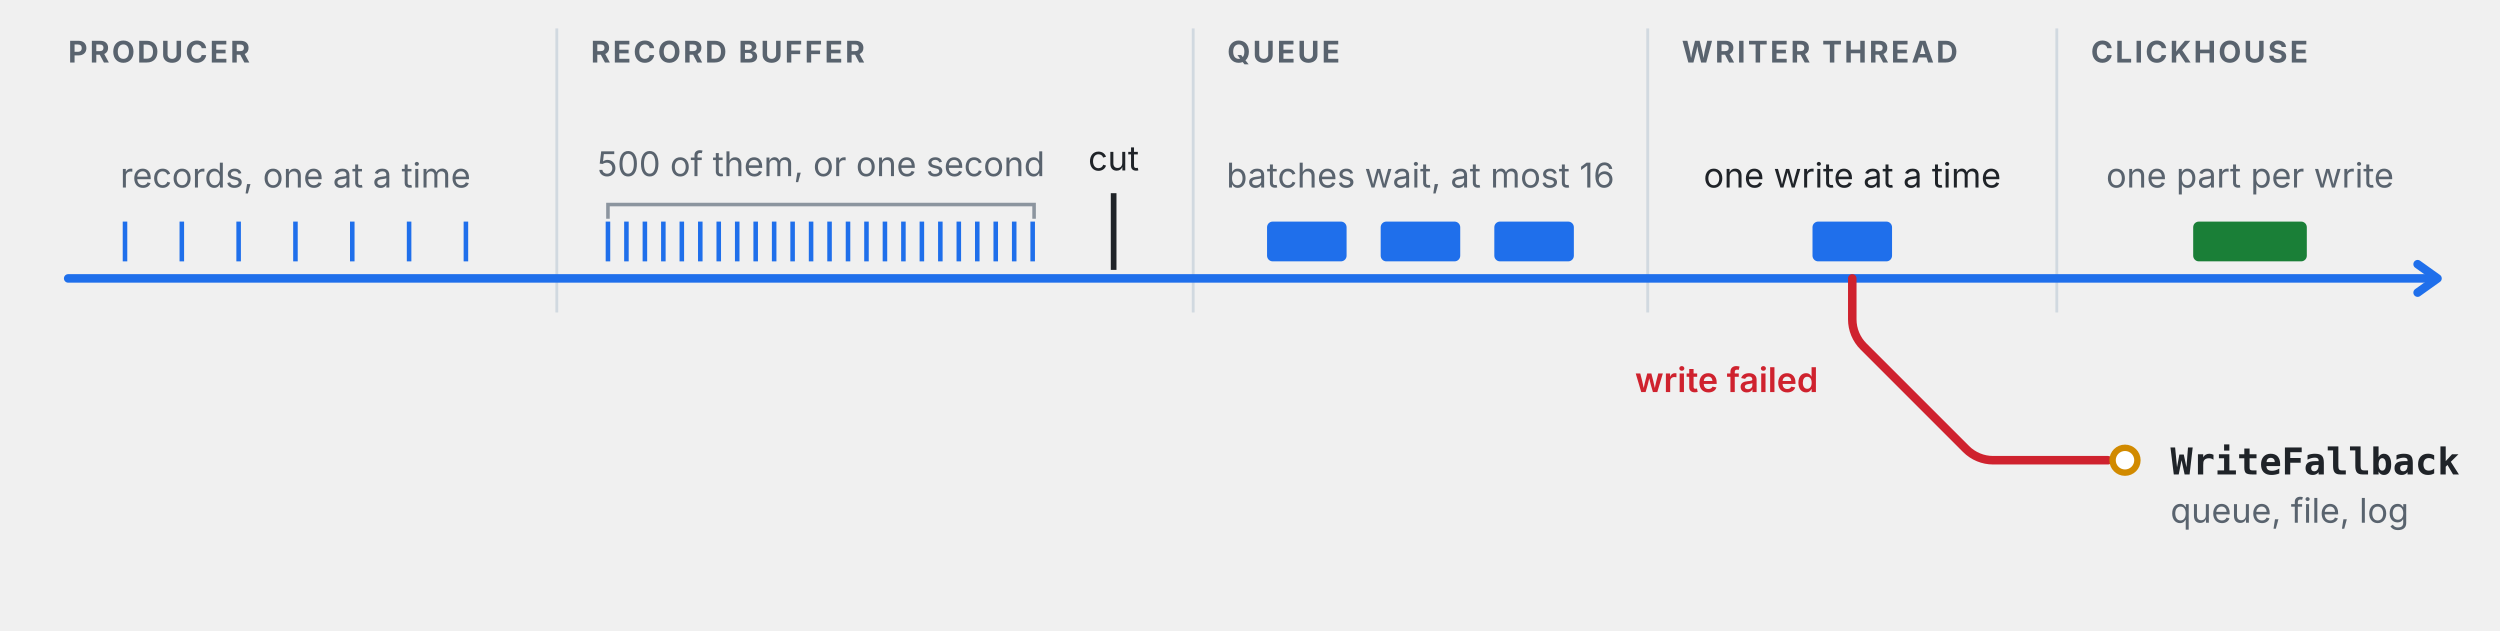
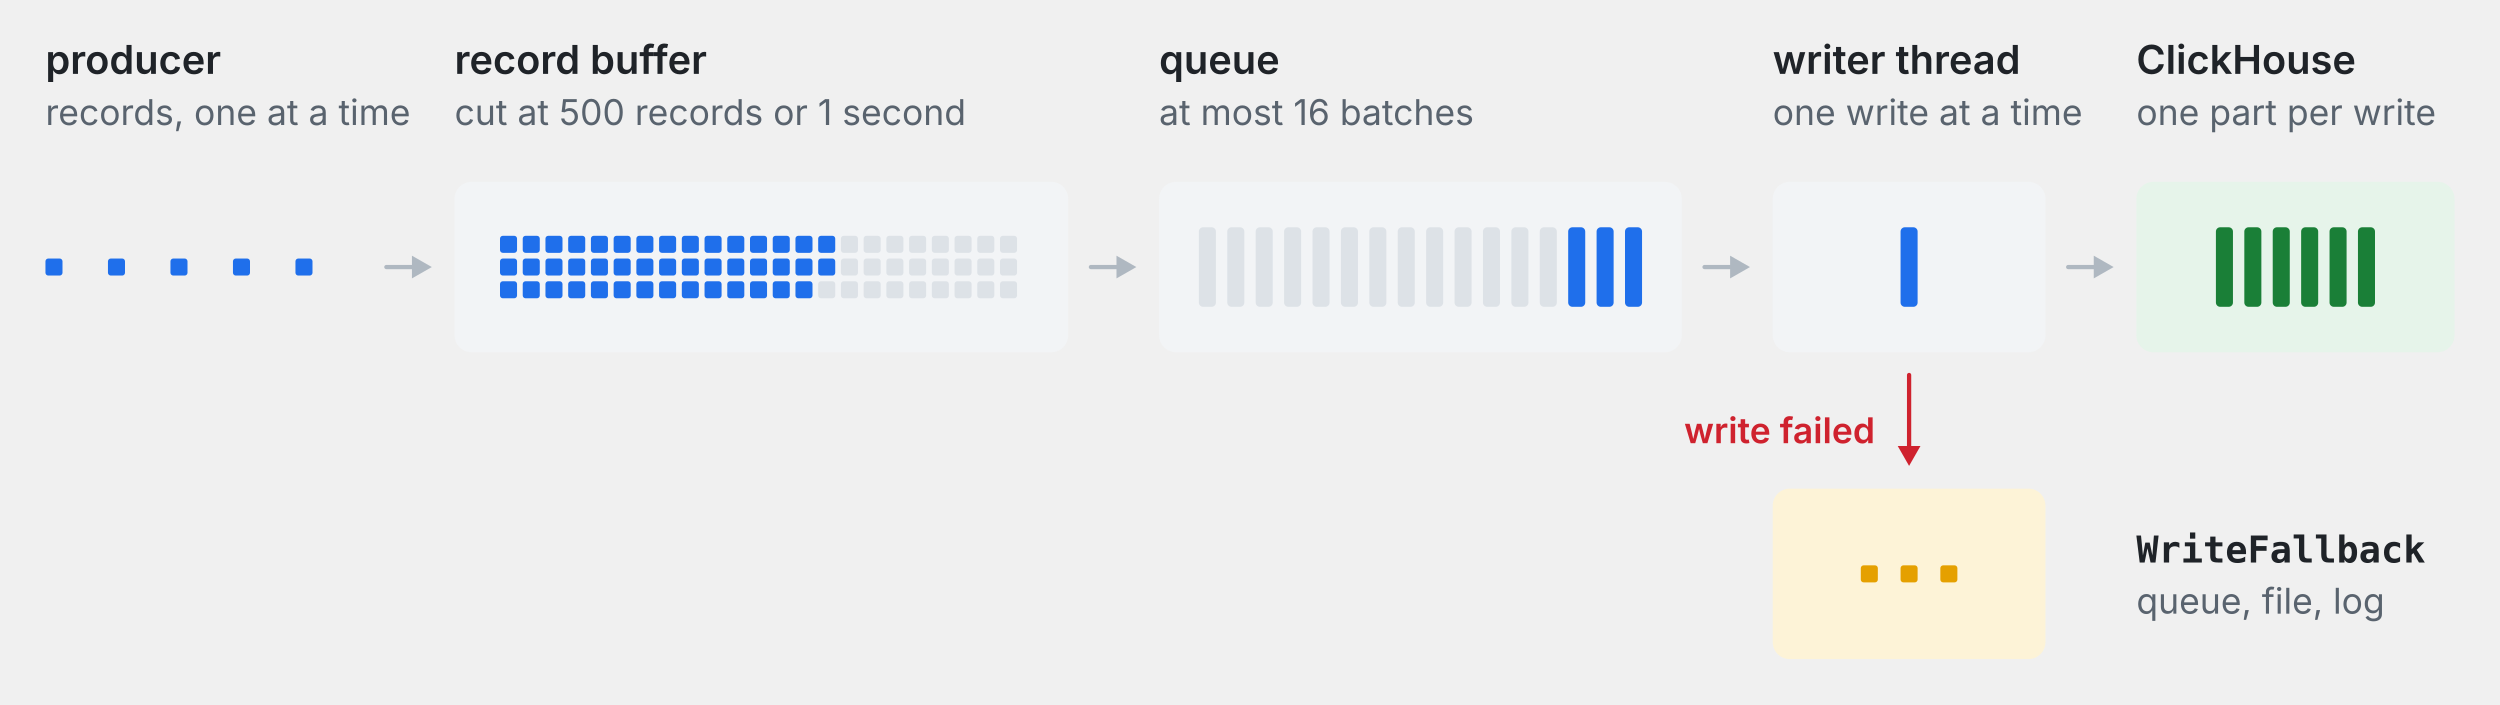
- <svg xmlns="http://www.w3.org/2000/svg" viewBox="0 22 880 222" width="880" height="222" role="img">
-   <text x="24.0" y="44.0" font-family="-apple-system, BlinkMacSystemFont, 'Segoe UI', Inter, Helvetica, Arial, sans-serif" font-size="10.5" font-weight="700" fill="#59636E" text-anchor="start" letter-spacing="0.08em">PRODUCER</text>
-   <text x="208.0" y="44.0" font-family="-apple-system, BlinkMacSystemFont, 'Segoe UI', Inter, Helvetica, Arial, sans-serif" font-size="10.5" font-weight="700" fill="#59636E" text-anchor="start" letter-spacing="0.08em">RECORD BUFFER</text>
-   <path d="M196,32 L196,132" stroke="#D1D9E0" stroke-width="1" />
-   <text x="432.0" y="44.0" font-family="-apple-system, BlinkMacSystemFont, 'Segoe UI', Inter, Helvetica, Arial, sans-serif" font-size="10.5" font-weight="700" fill="#59636E" text-anchor="start" letter-spacing="0.08em">QUEUE</text>
-   <path d="M420,32 L420,132" stroke="#D1D9E0" stroke-width="1" />
-   <text x="592.0" y="44.0" font-family="-apple-system, BlinkMacSystemFont, 'Segoe UI', Inter, Helvetica, Arial, sans-serif" font-size="10.5" font-weight="700" fill="#59636E" text-anchor="start" letter-spacing="0.08em">WRITER THREAD</text>
-   <path d="M580,32 L580,132" stroke="#D1D9E0" stroke-width="1" />
-   <text x="736.0" y="44.0" font-family="-apple-system, BlinkMacSystemFont, 'Segoe UI', Inter, Helvetica, Arial, sans-serif" font-size="10.5" font-weight="700" fill="#59636E" text-anchor="start" letter-spacing="0.08em">CLICKHOUSE</text>
-   <path d="M724,32 L724,132" stroke="#D1D9E0" stroke-width="1" />
-   <path d="M24.00,120.00 L856.00,120.00" stroke="#1F6FEB" stroke-width="3" fill="none" stroke-linecap="round" stroke-linejoin="round" />
-   <path d="M851,115 L858,120 L851,125" stroke="#1F6FEB" stroke-width="3" fill="none" stroke-linecap="round" stroke-linejoin="round" />
-   <path d="M44,114 L44,100" stroke="#1F6FEB" stroke-width="1.6" />
-   <path d="M64,114 L64,100" stroke="#1F6FEB" stroke-width="1.6" />
-   <path d="M84,114 L84,100" stroke="#1F6FEB" stroke-width="1.6" />
-   <path d="M104,114 L104,100" stroke="#1F6FEB" stroke-width="1.6" />
-   <path d="M124,114 L124,100" stroke="#1F6FEB" stroke-width="1.6" />
-   <path d="M144,114 L144,100" stroke="#1F6FEB" stroke-width="1.6" />
-   <path d="M164,114 L164,100" stroke="#1F6FEB" stroke-width="1.6" />
-   <text x="104.0" y="88.0" font-family="-apple-system, BlinkMacSystemFont, 'Segoe UI', Inter, Helvetica, Arial, sans-serif" font-size="12" font-weight="400" fill="#59636E" text-anchor="middle">records, one at a time</text>
-   <path d="M214.0,114 L214.0,100" stroke="#1F6FEB" stroke-width="1.6" />
-   <path d="M220.5,114 L220.5,100" stroke="#1F6FEB" stroke-width="1.6" />
-   <path d="M227.0,114 L227.0,100" stroke="#1F6FEB" stroke-width="1.6" />
-   <path d="M233.5,114 L233.5,100" stroke="#1F6FEB" stroke-width="1.6" />
-   <path d="M240.0,114 L240.0,100" stroke="#1F6FEB" stroke-width="1.6" />
-   <path d="M246.5,114 L246.5,100" stroke="#1F6FEB" stroke-width="1.6" />
-   <path d="M253.0,114 L253.0,100" stroke="#1F6FEB" stroke-width="1.6" />
-   <path d="M259.5,114 L259.5,100" stroke="#1F6FEB" stroke-width="1.6" />
-   <path d="M266.0,114 L266.0,100" stroke="#1F6FEB" stroke-width="1.6" />
-   <path d="M272.5,114 L272.5,100" stroke="#1F6FEB" stroke-width="1.6" />
-   <path d="M279.0,114 L279.0,100" stroke="#1F6FEB" stroke-width="1.6" />
-   <path d="M285.5,114 L285.5,100" stroke="#1F6FEB" stroke-width="1.6" />
-   <path d="M292.0,114 L292.0,100" stroke="#1F6FEB" stroke-width="1.6" />
-   <path d="M298.5,114 L298.5,100" stroke="#1F6FEB" stroke-width="1.6" />
-   <path d="M305.0,114 L305.0,100" stroke="#1F6FEB" stroke-width="1.6" />
-   <path d="M311.5,114 L311.5,100" stroke="#1F6FEB" stroke-width="1.6" />
-   <path d="M318.0,114 L318.0,100" stroke="#1F6FEB" stroke-width="1.6" />
-   <path d="M324.5,114 L324.5,100" stroke="#1F6FEB" stroke-width="1.6" />
-   <path d="M331.0,114 L331.0,100" stroke="#1F6FEB" stroke-width="1.6" />
-   <path d="M337.5,114 L337.5,100" stroke="#1F6FEB" stroke-width="1.6" />
-   <path d="M344.0,114 L344.0,100" stroke="#1F6FEB" stroke-width="1.6" />
-   <path d="M350.5,114 L350.5,100" stroke="#1F6FEB" stroke-width="1.6" />
-   <path d="M357.0,114 L357.0,100" stroke="#1F6FEB" stroke-width="1.6" />
-   <path d="M363.5,114 L363.5,100" stroke="#1F6FEB" stroke-width="1.6" />
-   <path d="M214,99 L214,94 L364,94 L364,99" stroke="#8C959F" stroke-width="1.25" fill="none" />
-   <text x="289.0" y="84.0" font-family="-apple-system, BlinkMacSystemFont, 'Segoe UI', Inter, Helvetica, Arial, sans-serif" font-size="12" font-weight="400" fill="#59636E" text-anchor="middle">500 of them, or one second</text>
-   <path d="M392,117 L392,90" stroke="#1F2328" stroke-width="2" />
-   <text x="392.0" y="82.0" font-family="-apple-system, BlinkMacSystemFont, 'Segoe UI', Inter, Helvetica, Arial, sans-serif" font-size="12" font-weight="400" fill="#1F2328" text-anchor="middle">cut</text>
-   <rect x="446" y="100" width="28" height="14" rx="2" fill="#1F6FEB" />
-   <rect x="486" y="100" width="28" height="14" rx="2" fill="#1F6FEB" />
-   <rect x="526" y="100" width="28" height="14" rx="2" fill="#1F6FEB" />
-   <text x="500.0" y="88.0" font-family="-apple-system, BlinkMacSystemFont, 'Segoe UI', Inter, Helvetica, Arial, sans-serif" font-size="12" font-weight="400" fill="#59636E" text-anchor="middle">batches wait, at most 16</text>
-   <rect x="638" y="100" width="28" height="14" rx="2" fill="#1F6FEB" />
-   <text x="652.0" y="88.0" font-family="-apple-system, BlinkMacSystemFont, 'Segoe UI', Inter, Helvetica, Arial, sans-serif" font-size="12" font-weight="400" fill="#1F2328" text-anchor="middle">one write at a time</text>
-   <rect x="772" y="100" width="40" height="14" rx="2" fill="#1A7F37" />
-   <text x="792.0" y="88.0" font-family="-apple-system, BlinkMacSystemFont, 'Segoe UI', Inter, Helvetica, Arial, sans-serif" font-size="12" font-weight="400" fill="#59636E" text-anchor="middle">one part per write</text>
-   <path d="M652.00,120.00 L652.00,134.41 A13.5,13.5 0 0 0 655.95,143.95 L692.05,180.05 A13.5,13.5 0 0 0 701.59,184.00 L742.00,184.00" stroke="#CF222E" stroke-width="3" fill="none" stroke-linecap="round" stroke-linejoin="round" />
-   <circle cx="748" cy="184" r="4.375" fill="#FFFFFF" stroke="#D18A00" stroke-width="2.25" />
-   <text x="640.0" y="160.0" font-family="-apple-system, BlinkMacSystemFont, 'Segoe UI', Inter, Helvetica, Arial, sans-serif" font-size="12" font-weight="600" fill="#CF222E" text-anchor="end">write failed</text>
-   <text x="764.0" y="189.0" font-family="ui-monospace, SFMono-Regular, 'SF Mono', Menlo, Consolas, monospace" font-size="13" font-weight="650" fill="#1F2328" text-anchor="start">WriteFallback</text>
-   <text x="764.0" y="206.0" font-family="-apple-system, BlinkMacSystemFont, 'Segoe UI', Inter, Helvetica, Arial, sans-serif" font-size="12" font-weight="400" fill="#59636E" text-anchor="start">queue, file, log</text>
+ <svg xmlns="http://www.w3.org/2000/svg" viewBox="0 0 880 248" width="880" height="248" role="img">
+   <text x="16.0" y="26.0" font-family="-apple-system, BlinkMacSystemFont, 'Segoe UI', Inter, Helvetica, Arial, sans-serif" font-size="14" font-weight="600" fill="#1F2328" text-anchor="start">producer</text>
+   <text x="16.0" y="44.0" font-family="-apple-system, BlinkMacSystemFont, 'Segoe UI', Inter, Helvetica, Arial, sans-serif" font-size="12.5" font-weight="400" fill="#59636E" text-anchor="start">records, one at a time</text>
+   <text x="160.0" y="26.0" font-family="-apple-system, BlinkMacSystemFont, 'Segoe UI', Inter, Helvetica, Arial, sans-serif" font-size="14" font-weight="600" fill="#1F2328" text-anchor="start">record buffer</text>
+   <text x="160.0" y="44.0" font-family="-apple-system, BlinkMacSystemFont, 'Segoe UI', Inter, Helvetica, Arial, sans-serif" font-size="12.5" font-weight="400" fill="#59636E" text-anchor="start">cut at 500 records or 1 second</text>
+   <text x="408.0" y="26.0" font-family="-apple-system, BlinkMacSystemFont, 'Segoe UI', Inter, Helvetica, Arial, sans-serif" font-size="14" font-weight="600" fill="#1F2328" text-anchor="start">queue</text>
+   <text x="408.0" y="44.0" font-family="-apple-system, BlinkMacSystemFont, 'Segoe UI', Inter, Helvetica, Arial, sans-serif" font-size="12.5" font-weight="400" fill="#59636E" text-anchor="start">at most 16 batches</text>
+   <text x="624.0" y="26.0" font-family="-apple-system, BlinkMacSystemFont, 'Segoe UI', Inter, Helvetica, Arial, sans-serif" font-size="14" font-weight="600" fill="#1F2328" text-anchor="start">writer thread</text>
+   <text x="624.0" y="44.0" font-family="-apple-system, BlinkMacSystemFont, 'Segoe UI', Inter, Helvetica, Arial, sans-serif" font-size="12.5" font-weight="400" fill="#59636E" text-anchor="start">one write at a time</text>
+   <text x="752.0" y="26.0" font-family="-apple-system, BlinkMacSystemFont, 'Segoe UI', Inter, Helvetica, Arial, sans-serif" font-size="14" font-weight="600" fill="#1F2328" text-anchor="start">ClickHouse</text>
+   <text x="752.0" y="44.0" font-family="-apple-system, BlinkMacSystemFont, 'Segoe UI', Inter, Helvetica, Arial, sans-serif" font-size="12.5" font-weight="400" fill="#59636E" text-anchor="start">one part per write</text>
+   <path d="M136,94.0 L146,94.0" stroke="#AFB8C1" stroke-width="1.5" fill="none" stroke-linecap="round" stroke-linejoin="round" />
+   <path d="M145,90.0 L152,94.0 L145,98.0 Z" fill="#AFB8C1" />
+   <path d="M384,94.0 L394,94.0" stroke="#AFB8C1" stroke-width="1.5" fill="none" stroke-linecap="round" stroke-linejoin="round" />
+   <path d="M393,90.0 L400,94.0 L393,98.0 Z" fill="#AFB8C1" />
+   <path d="M600,94.0 L610,94.0" stroke="#AFB8C1" stroke-width="1.5" fill="none" stroke-linecap="round" stroke-linejoin="round" />
+   <path d="M609,90.0 L616,94.0 L609,98.0 Z" fill="#AFB8C1" />
+   <path d="M728,94.0 L738,94.0" stroke="#AFB8C1" stroke-width="1.5" fill="none" stroke-linecap="round" stroke-linejoin="round" />
+   <path d="M737,90.0 L744,94.0 L737,98.0 Z" fill="#AFB8C1" />
+   <rect x="16.0" y="91.0" width="6.0" height="6.0" rx="1" fill="#1F6FEB" />
+   <rect x="38.0" y="91.0" width="6.0" height="6.0" rx="1" fill="#1F6FEB" />
+   <rect x="60.0" y="91.0" width="6.0" height="6.0" rx="1" fill="#1F6FEB" />
+   <rect x="82.0" y="91.0" width="6.0" height="6.0" rx="1" fill="#1F6FEB" />
+   <rect x="104.0" y="91.0" width="6.0" height="6.0" rx="1" fill="#1F6FEB" />
+   <rect x="160.0" y="64.0" width="216.0" height="60.0" rx="6" fill="#F2F4F6" />
+   <rect x="176.0" y="83.0" width="6.0" height="6.0" rx="1" fill="#1F6FEB" />
+   <rect x="176.0" y="91.0" width="6.0" height="6.0" rx="1" fill="#1F6FEB" />
+   <rect x="176.0" y="99.0" width="6.0" height="6.0" rx="1" fill="#1F6FEB" />
+   <rect x="184.0" y="83.0" width="6.0" height="6.0" rx="1" fill="#1F6FEB" />
+   <rect x="184.0" y="91.0" width="6.0" height="6.0" rx="1" fill="#1F6FEB" />
+   <rect x="184.0" y="99.0" width="6.0" height="6.0" rx="1" fill="#1F6FEB" />
+   <rect x="192.0" y="83.0" width="6.0" height="6.0" rx="1" fill="#1F6FEB" />
+   <rect x="192.0" y="91.0" width="6.0" height="6.0" rx="1" fill="#1F6FEB" />
+   <rect x="192.0" y="99.0" width="6.0" height="6.0" rx="1" fill="#1F6FEB" />
+   <rect x="200.0" y="83.0" width="6.0" height="6.0" rx="1" fill="#1F6FEB" />
+   <rect x="200.0" y="91.0" width="6.0" height="6.0" rx="1" fill="#1F6FEB" />
+   <rect x="200.0" y="99.0" width="6.0" height="6.0" rx="1" fill="#1F6FEB" />
+   <rect x="208.0" y="83.0" width="6.0" height="6.0" rx="1" fill="#1F6FEB" />
+   <rect x="208.0" y="91.0" width="6.0" height="6.0" rx="1" fill="#1F6FEB" />
+   <rect x="208.0" y="99.0" width="6.0" height="6.0" rx="1" fill="#1F6FEB" />
+   <rect x="216.0" y="83.0" width="6.0" height="6.0" rx="1" fill="#1F6FEB" />
+   <rect x="216.0" y="91.0" width="6.0" height="6.0" rx="1" fill="#1F6FEB" />
+   <rect x="216.0" y="99.0" width="6.0" height="6.0" rx="1" fill="#1F6FEB" />
+   <rect x="224.0" y="83.0" width="6.0" height="6.0" rx="1" fill="#1F6FEB" />
+   <rect x="224.0" y="91.0" width="6.0" height="6.0" rx="1" fill="#1F6FEB" />
+   <rect x="224.0" y="99.0" width="6.0" height="6.0" rx="1" fill="#1F6FEB" />
+   <rect x="232.0" y="83.0" width="6.0" height="6.0" rx="1" fill="#1F6FEB" />
+   <rect x="232.0" y="91.0" width="6.0" height="6.0" rx="1" fill="#1F6FEB" />
+   <rect x="232.0" y="99.0" width="6.0" height="6.0" rx="1" fill="#1F6FEB" />
+   <rect x="240.0" y="83.0" width="6.0" height="6.0" rx="1" fill="#1F6FEB" />
+   <rect x="240.0" y="91.0" width="6.0" height="6.0" rx="1" fill="#1F6FEB" />
+   <rect x="240.0" y="99.0" width="6.0" height="6.0" rx="1" fill="#1F6FEB" />
+   <rect x="248.0" y="83.0" width="6.0" height="6.0" rx="1" fill="#1F6FEB" />
+   <rect x="248.0" y="91.0" width="6.0" height="6.0" rx="1" fill="#1F6FEB" />
+   <rect x="248.0" y="99.0" width="6.0" height="6.0" rx="1" fill="#1F6FEB" />
+   <rect x="256.0" y="83.0" width="6.0" height="6.0" rx="1" fill="#1F6FEB" />
+   <rect x="256.0" y="91.0" width="6.0" height="6.0" rx="1" fill="#1F6FEB" />
+   <rect x="256.0" y="99.0" width="6.0" height="6.0" rx="1" fill="#1F6FEB" />
+   <rect x="264.0" y="83.0" width="6.0" height="6.0" rx="1" fill="#1F6FEB" />
+   <rect x="264.0" y="91.0" width="6.0" height="6.0" rx="1" fill="#1F6FEB" />
+   <rect x="264.0" y="99.0" width="6.0" height="6.0" rx="1" fill="#1F6FEB" />
+   <rect x="272.0" y="83.0" width="6.0" height="6.0" rx="1" fill="#1F6FEB" />
+   <rect x="272.0" y="91.0" width="6.0" height="6.0" rx="1" fill="#1F6FEB" />
+   <rect x="272.0" y="99.0" width="6.0" height="6.0" rx="1" fill="#1F6FEB" />
+   <rect x="280.0" y="83.0" width="6.0" height="6.0" rx="1" fill="#1F6FEB" />
+   <rect x="280.0" y="91.0" width="6.0" height="6.0" rx="1" fill="#1F6FEB" />
+   <rect x="280.0" y="99.0" width="6.0" height="6.0" rx="1" fill="#1F6FEB" />
+   <rect x="288.0" y="83.0" width="6.0" height="6.0" rx="1" fill="#1F6FEB" />
+   <rect x="288.0" y="91.0" width="6.0" height="6.0" rx="1" fill="#1F6FEB" />
+   <rect x="288.0" y="99.0" width="6.0" height="6.0" rx="1" fill="#DDE2E7" />
+   <rect x="296.0" y="83.0" width="6.0" height="6.0" rx="1" fill="#DDE2E7" />
+   <rect x="296.0" y="91.0" width="6.0" height="6.0" rx="1" fill="#DDE2E7" />
+   <rect x="296.0" y="99.0" width="6.0" height="6.0" rx="1" fill="#DDE2E7" />
+   <rect x="304.0" y="83.0" width="6.0" height="6.0" rx="1" fill="#DDE2E7" />
+   <rect x="304.0" y="91.0" width="6.0" height="6.0" rx="1" fill="#DDE2E7" />
+   <rect x="304.0" y="99.0" width="6.0" height="6.0" rx="1" fill="#DDE2E7" />
+   <rect x="312.0" y="83.0" width="6.0" height="6.0" rx="1" fill="#DDE2E7" />
+   <rect x="312.0" y="91.0" width="6.0" height="6.0" rx="1" fill="#DDE2E7" />
+   <rect x="312.0" y="99.0" width="6.0" height="6.0" rx="1" fill="#DDE2E7" />
+   <rect x="320.0" y="83.0" width="6.0" height="6.0" rx="1" fill="#DDE2E7" />
+   <rect x="320.0" y="91.0" width="6.0" height="6.0" rx="1" fill="#DDE2E7" />
+   <rect x="320.0" y="99.0" width="6.0" height="6.0" rx="1" fill="#DDE2E7" />
+   <rect x="328.0" y="83.0" width="6.0" height="6.0" rx="1" fill="#DDE2E7" />
+   <rect x="328.0" y="91.0" width="6.0" height="6.0" rx="1" fill="#DDE2E7" />
+   <rect x="328.0" y="99.0" width="6.0" height="6.0" rx="1" fill="#DDE2E7" />
+   <rect x="336.0" y="83.0" width="6.0" height="6.0" rx="1" fill="#DDE2E7" />
+   <rect x="336.0" y="91.0" width="6.0" height="6.0" rx="1" fill="#DDE2E7" />
+   <rect x="336.0" y="99.0" width="6.0" height="6.0" rx="1" fill="#DDE2E7" />
+   <rect x="344.0" y="83.0" width="6.0" height="6.0" rx="1" fill="#DDE2E7" />
+   <rect x="344.0" y="91.0" width="6.0" height="6.0" rx="1" fill="#DDE2E7" />
+   <rect x="344.0" y="99.0" width="6.0" height="6.0" rx="1" fill="#DDE2E7" />
+   <rect x="352.0" y="83.0" width="6.0" height="6.0" rx="1" fill="#DDE2E7" />
+   <rect x="352.0" y="91.0" width="6.0" height="6.0" rx="1" fill="#DDE2E7" />
+   <rect x="352.0" y="99.0" width="6.0" height="6.0" rx="1" fill="#DDE2E7" />
+   <rect x="408.0" y="64.0" width="184.0" height="60.0" rx="6" fill="#F2F4F6" />
+   <rect x="422.0" y="80.0" width="6.0" height="28.0" rx="1.5" fill="#DDE2E7" />
+   <rect x="432.0" y="80.0" width="6.0" height="28.0" rx="1.5" fill="#DDE2E7" />
+   <rect x="442.0" y="80.0" width="6.0" height="28.0" rx="1.5" fill="#DDE2E7" />
+   <rect x="452.0" y="80.0" width="6.0" height="28.0" rx="1.5" fill="#DDE2E7" />
+   <rect x="462.0" y="80.0" width="6.0" height="28.0" rx="1.5" fill="#DDE2E7" />
+   <rect x="472.0" y="80.0" width="6.0" height="28.0" rx="1.5" fill="#DDE2E7" />
+   <rect x="482.0" y="80.0" width="6.0" height="28.0" rx="1.5" fill="#DDE2E7" />
+   <rect x="492.0" y="80.0" width="6.0" height="28.0" rx="1.5" fill="#DDE2E7" />
+   <rect x="502.0" y="80.0" width="6.0" height="28.0" rx="1.5" fill="#DDE2E7" />
+   <rect x="512.0" y="80.0" width="6.0" height="28.0" rx="1.5" fill="#DDE2E7" />
+   <rect x="522.0" y="80.0" width="6.0" height="28.0" rx="1.5" fill="#DDE2E7" />
+   <rect x="532.0" y="80.0" width="6.0" height="28.0" rx="1.5" fill="#DDE2E7" />
+   <rect x="542.0" y="80.0" width="6.0" height="28.0" rx="1.5" fill="#DDE2E7" />
+   <rect x="552.0" y="80.0" width="6.0" height="28.0" rx="1.5" fill="#1F6FEB" />
+   <rect x="562.0" y="80.0" width="6.0" height="28.0" rx="1.5" fill="#1F6FEB" />
+   <rect x="572.0" y="80.0" width="6.0" height="28.0" rx="1.5" fill="#1F6FEB" />
+   <rect x="624.0" y="64.0" width="96.0" height="60.0" rx="6" fill="#F2F4F6" />
+   <rect x="669.0" y="80.0" width="6.0" height="28.0" rx="1.5" fill="#1F6FEB" />
+   <rect x="752.0" y="64.0" width="112.0" height="60.0" rx="6" fill="#E6F4EA" />
+   <rect x="780.0" y="80.0" width="6.0" height="28.0" rx="1.5" fill="#1A7F37" />
+   <rect x="790.0" y="80.0" width="6.0" height="28.0" rx="1.5" fill="#1A7F37" />
+   <rect x="800.0" y="80.0" width="6.0" height="28.0" rx="1.5" fill="#1A7F37" />
+   <rect x="810.0" y="80.0" width="6.0" height="28.0" rx="1.5" fill="#1A7F37" />
+   <rect x="820.0" y="80.0" width="6.0" height="28.0" rx="1.5" fill="#1A7F37" />
+   <rect x="830.0" y="80.0" width="6.0" height="28.0" rx="1.5" fill="#1A7F37" />
+   <rect x="624.0" y="172.0" width="96.0" height="60.0" rx="6" fill="#FDF3D7" />
+   <rect x="655.0" y="199.0" width="6.0" height="6.0" rx="1" fill="#E5A000" />
+   <rect x="669.0" y="199.0" width="6.0" height="6.0" rx="1" fill="#E5A000" />
+   <rect x="683.0" y="199.0" width="6.0" height="6.0" rx="1" fill="#E5A000" />
+   <path d="M672.0,132 L672.0,158" stroke="#CF222E" stroke-width="1.5" fill="none" stroke-linecap="round" stroke-linejoin="round" />
+   <path d="M668.0,157 L672.0,164 L676.0,157 Z" fill="#CF222E" />
+   <text x="660.0" y="156.0" font-family="-apple-system, BlinkMacSystemFont, 'Segoe UI', Inter, Helvetica, Arial, sans-serif" font-size="12.5" font-weight="600" fill="#CF222E" text-anchor="end">write failed</text>
+   <text x="752.0" y="198.0" font-family="ui-monospace, SFMono-Regular, 'SF Mono', Menlo, Consolas, monospace" font-size="13" font-weight="600" fill="#1F2328" text-anchor="start">WriteFallback</text>
+   <text x="752.0" y="216.0" font-family="-apple-system, BlinkMacSystemFont, 'Segoe UI', Inter, Helvetica, Arial, sans-serif" font-size="12.5" font-weight="400" fill="#59636E" text-anchor="start">queue, file, log</text>
</svg>
